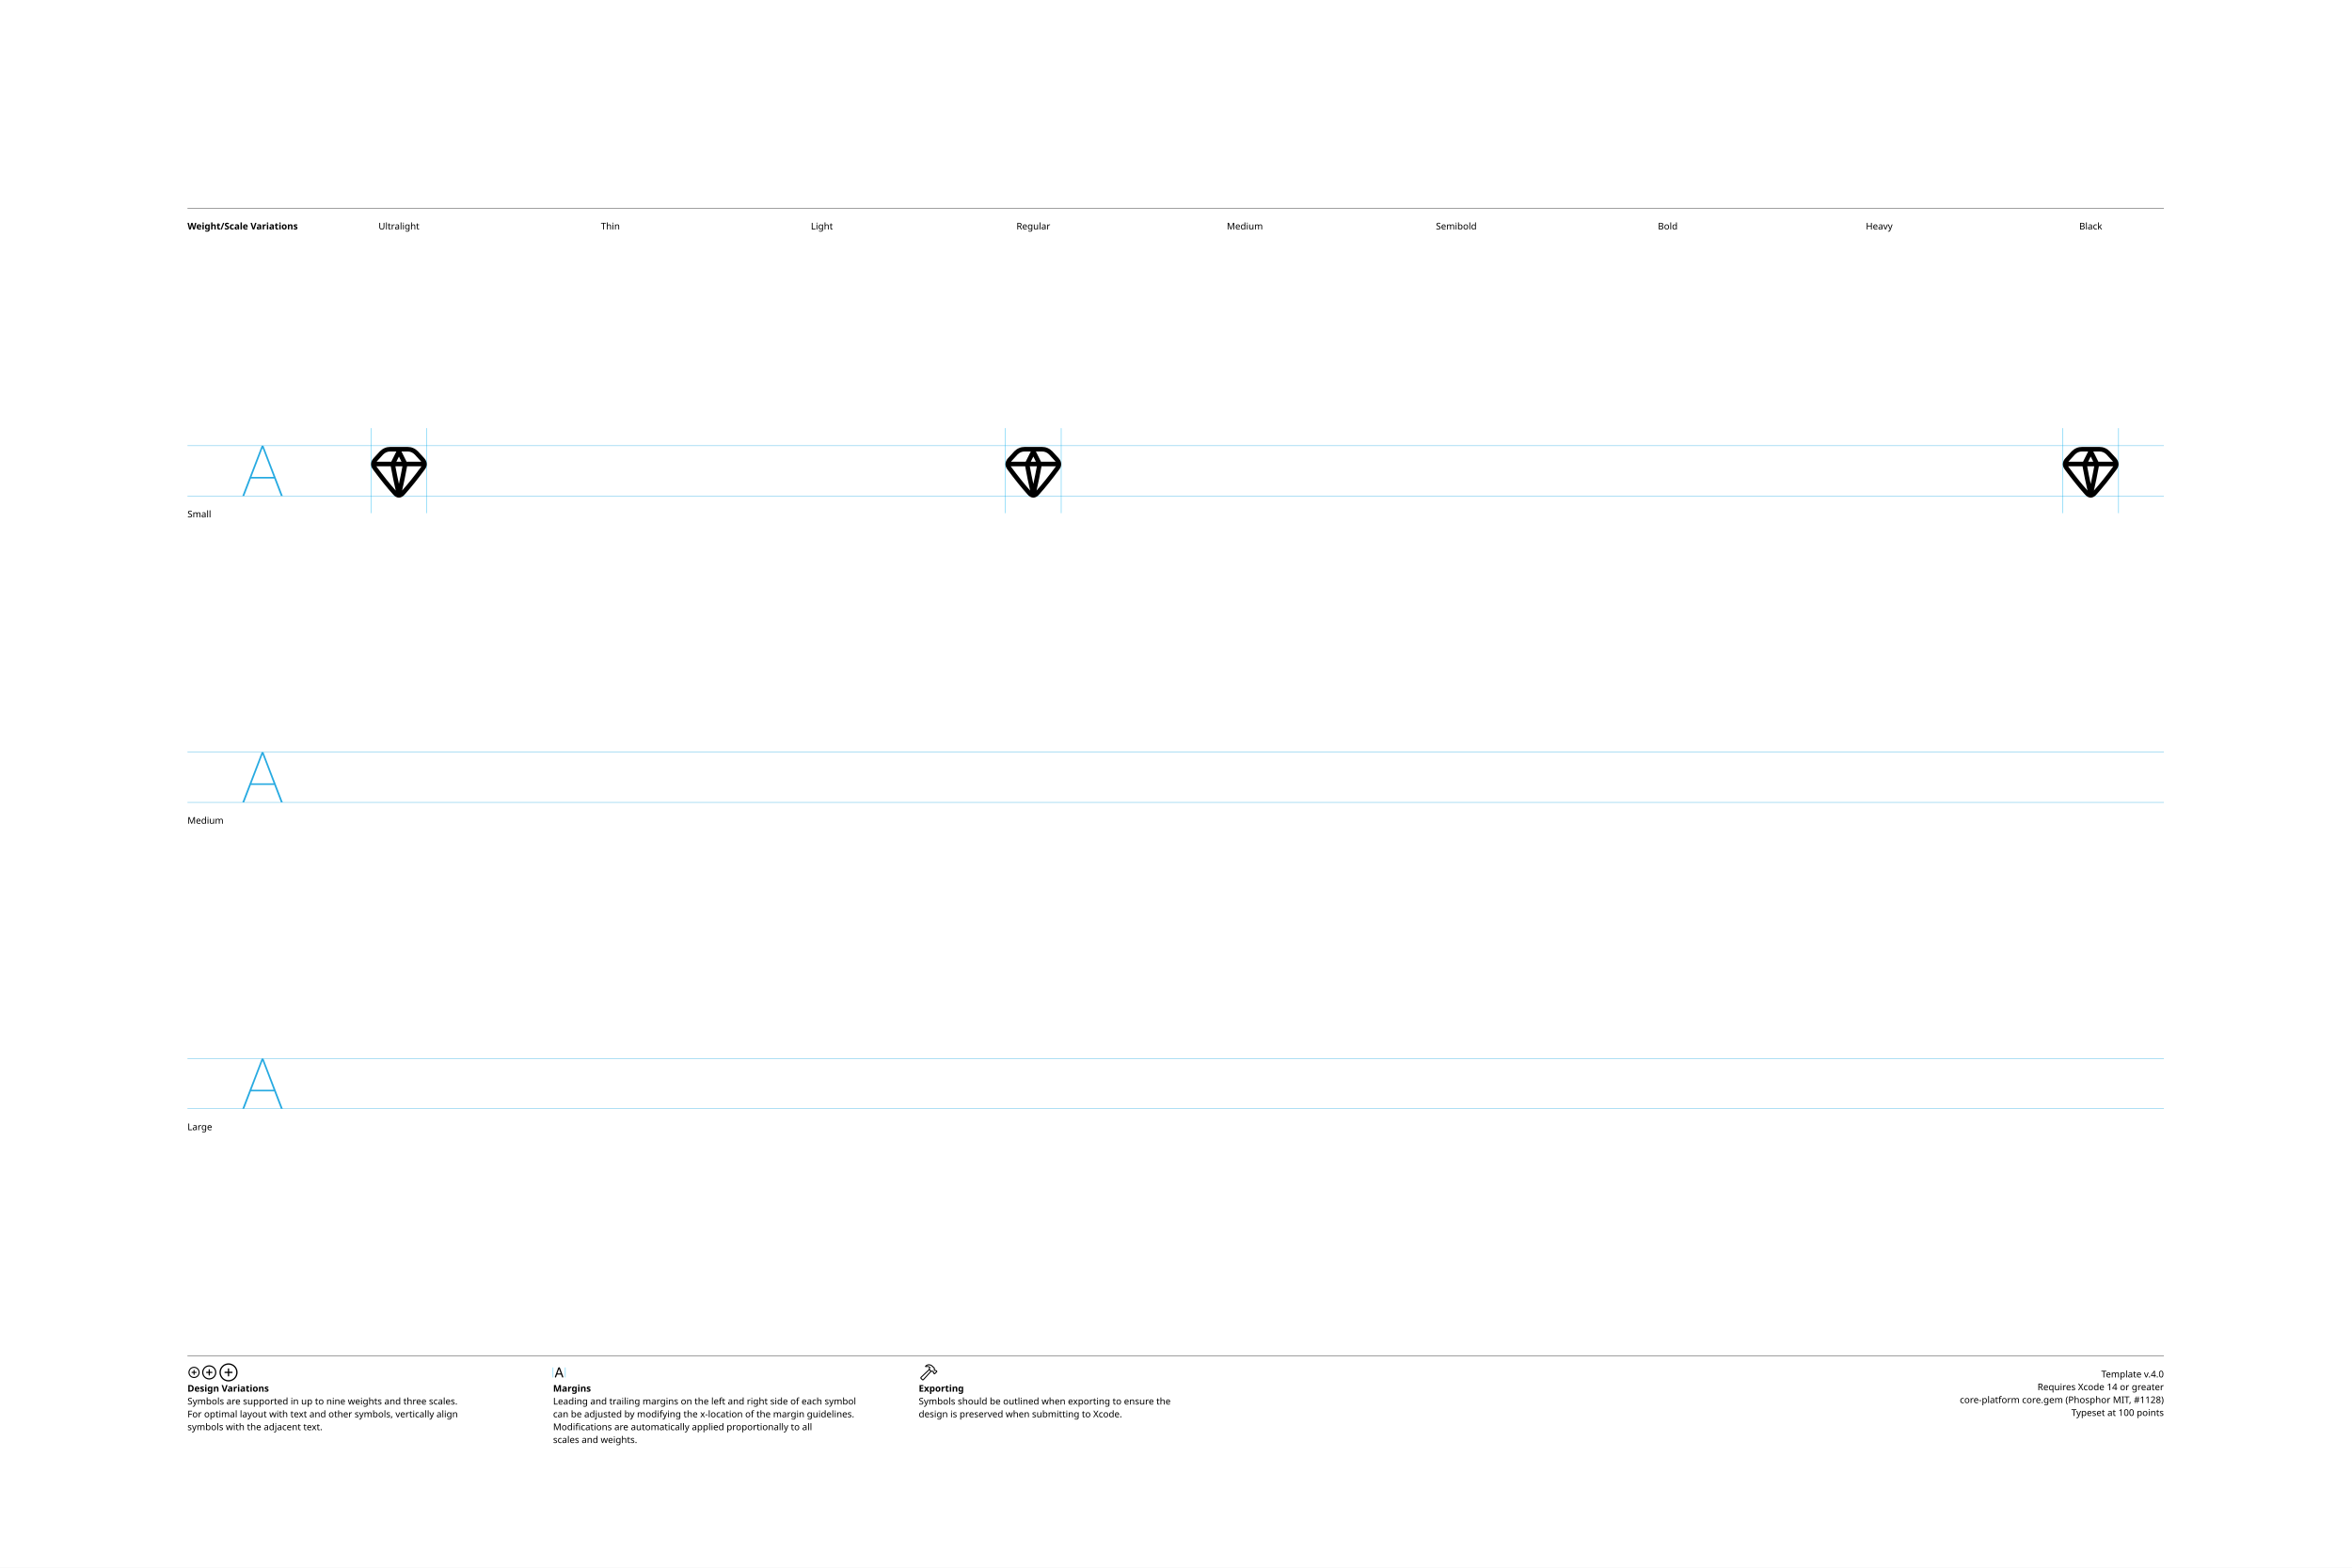
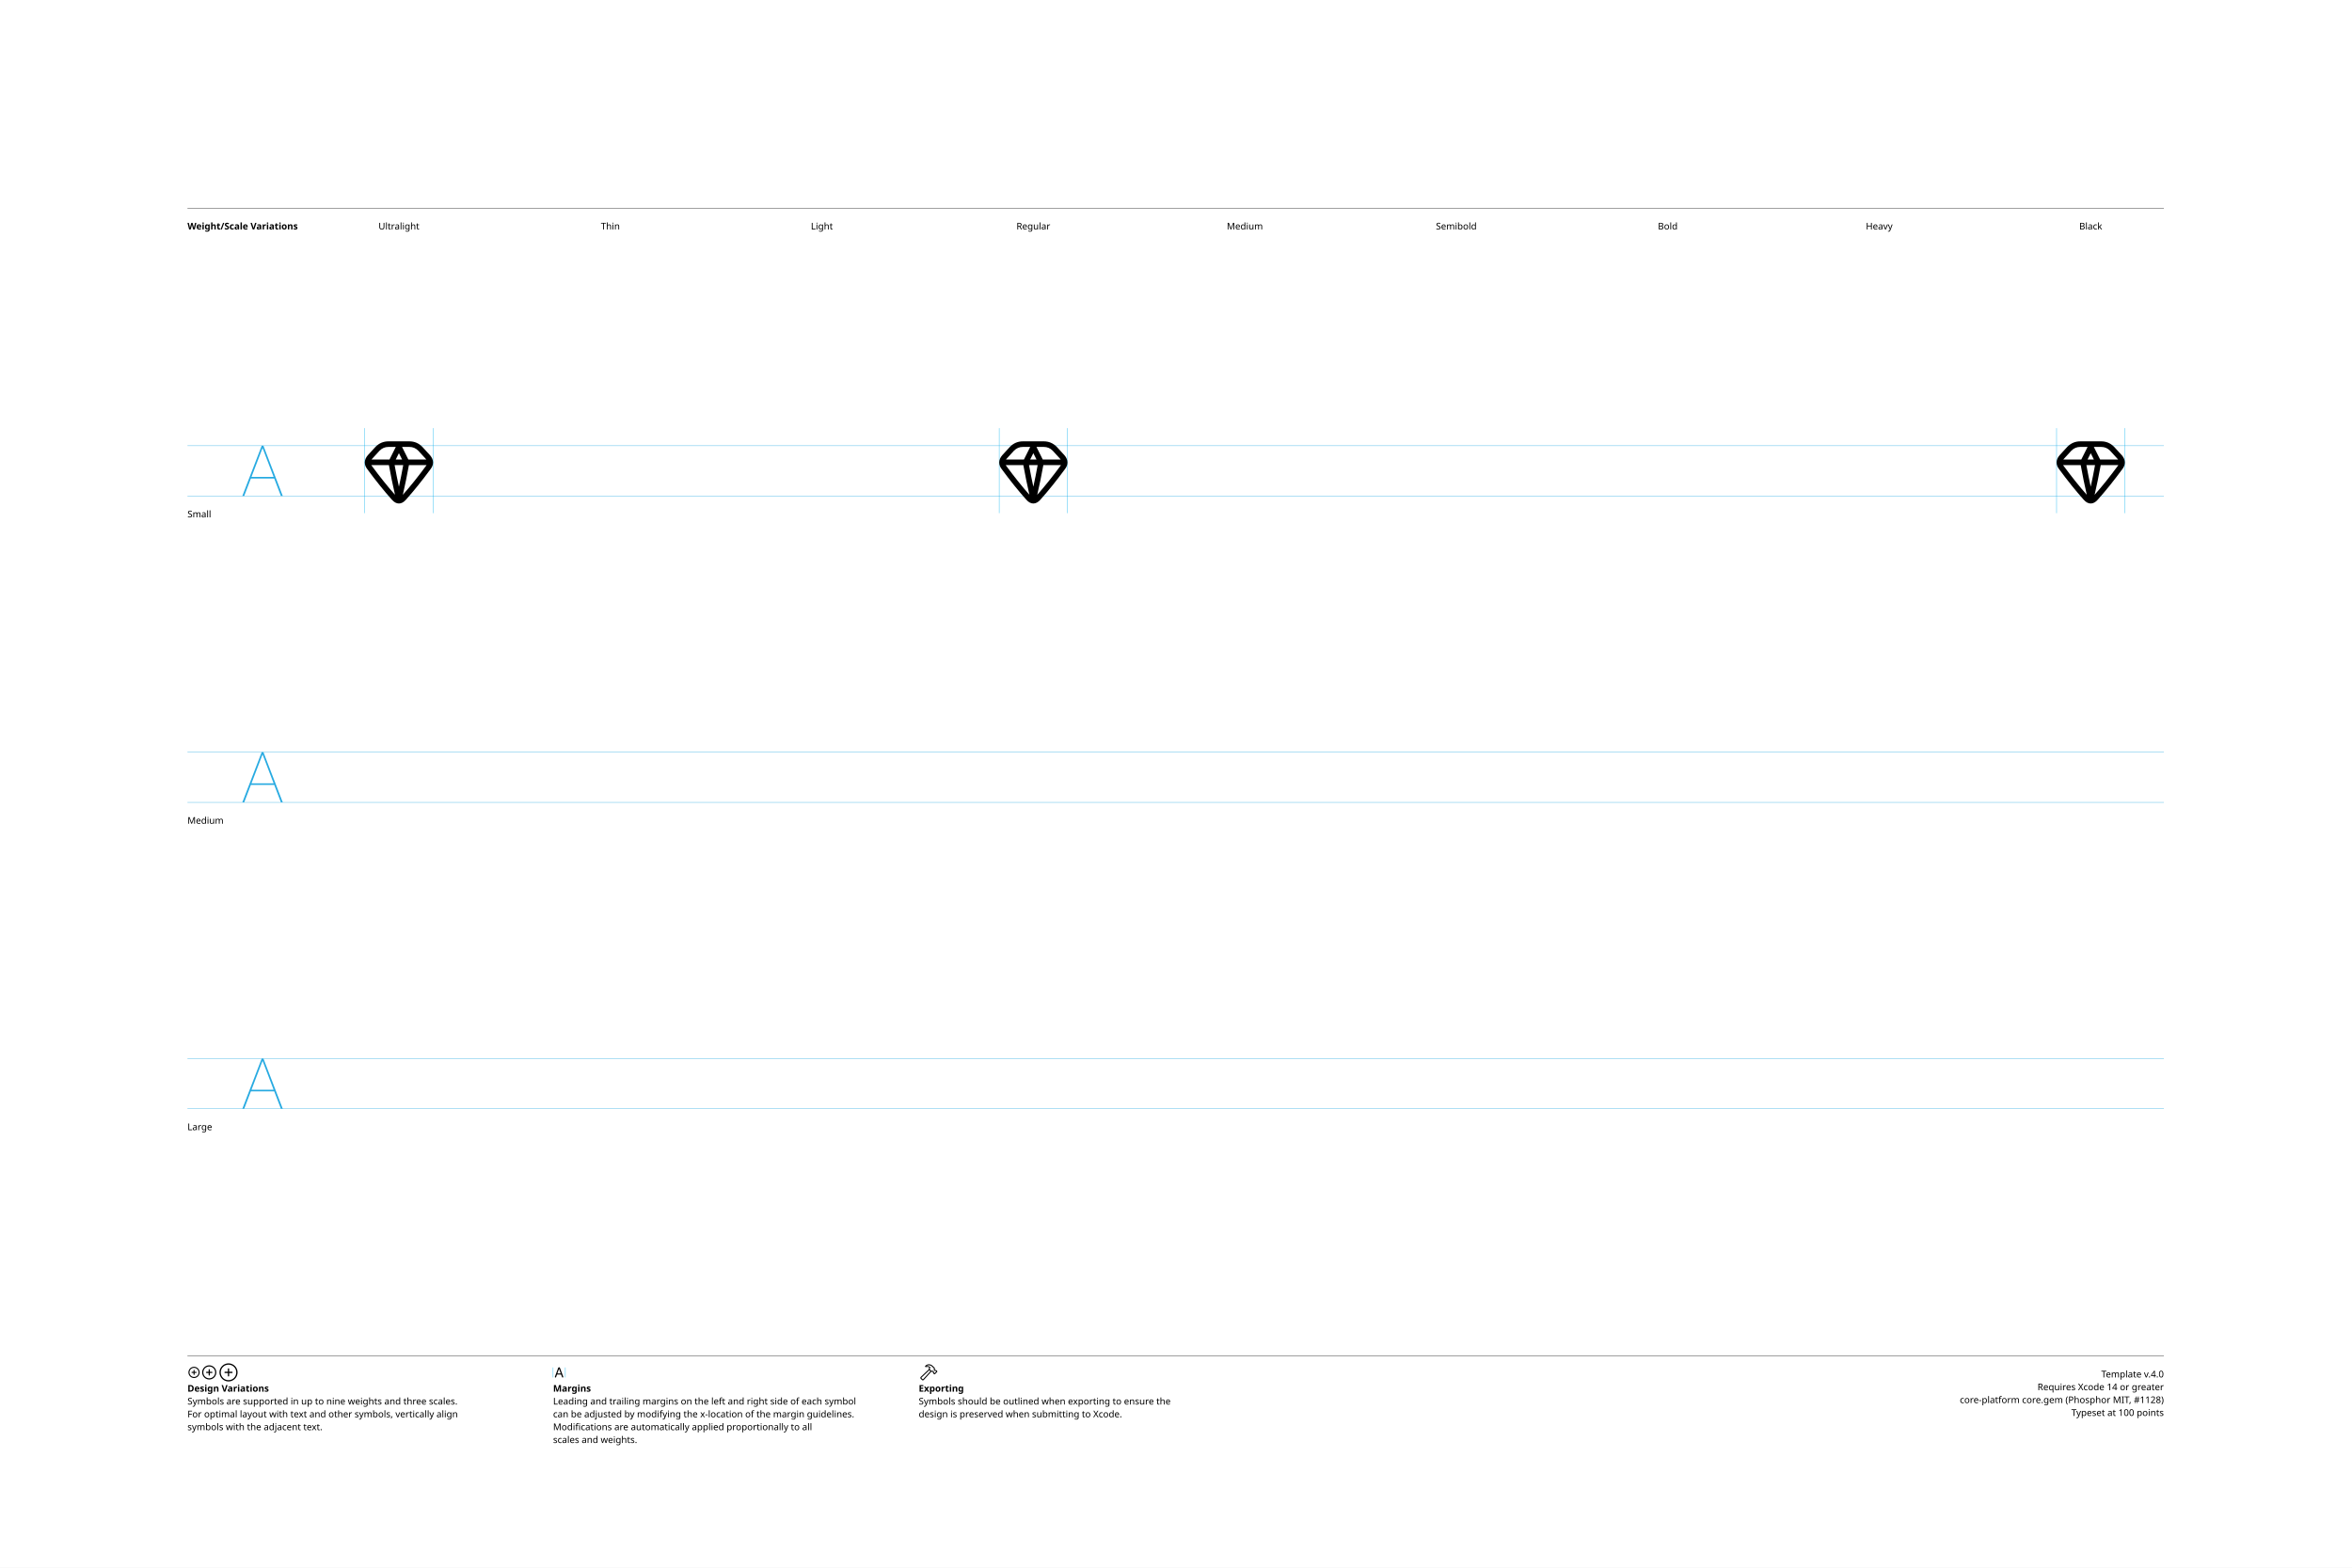
<svg xmlns="http://www.w3.org/2000/svg" version="1.1" width="3300" height="2200">
  <style>.monochrome-0 {fill:#000000}
.multicolor-0:tintColor {fill:#007AFF}
.hierarchical-0:primary {fill:#212121}
.SFSymbolsPreview000000 {fill:#000000;opacity:1.0}
</style>
  <g id="Notes">
    <rect height="2200" id="artboard" style="fill:white;opacity:1" width="3300" x="0" y="0" />
    <line style="fill:none;stroke:black;opacity:1;stroke-width:0.5;" x1="263" x2="3036" y1="292" y2="292" />
    <text style="stroke:none;fill:black;font-family:sans-serif;font-size:13;font-weight:bold;" transform="matrix(1 0 0 1 263 322)">Weight/Scale Variations</text>
    <text style="stroke:none;fill:black;font-family:sans-serif;font-size:13;text-anchor:middle;" transform="matrix(1 0 0 1 559.711 322)">Ultralight</text>
    <text style="stroke:none;fill:black;font-family:sans-serif;font-size:13;text-anchor:middle;" transform="matrix(1 0 0 1 856.422 322)">Thin</text>
    <text style="stroke:none;fill:black;font-family:sans-serif;font-size:13;text-anchor:middle;" transform="matrix(1 0 0 1 1153.13 322)">Light</text>
    <text style="stroke:none;fill:black;font-family:sans-serif;font-size:13;text-anchor:middle;" transform="matrix(1 0 0 1 1449.84 322)">Regular</text>
    <text style="stroke:none;fill:black;font-family:sans-serif;font-size:13;text-anchor:middle;" transform="matrix(1 0 0 1 1746.56 322)">Medium</text>
    <text style="stroke:none;fill:black;font-family:sans-serif;font-size:13;text-anchor:middle;" transform="matrix(1 0 0 1 2043.27 322)">Semibold</text>
    <text style="stroke:none;fill:black;font-family:sans-serif;font-size:13;text-anchor:middle;" transform="matrix(1 0 0 1 2339.98 322)">Bold</text>
    <text style="stroke:none;fill:black;font-family:sans-serif;font-size:13;text-anchor:middle;" transform="matrix(1 0 0 1 2636.69 322)">Heavy</text>
    <text style="stroke:none;fill:black;font-family:sans-serif;font-size:13;text-anchor:middle;" transform="matrix(1 0 0 1 2933.4 322)">Black</text>
    <line style="fill:none;stroke:black;opacity:1;stroke-width:0.5;" x1="263" x2="3036" y1="1903" y2="1903" />
    <g transform="matrix(1 0 0 1 263 1933)">
      <path d="M9.248 0.83C13.555 0.83 17.139-2.744 17.139-7.051C17.139-11.357 13.545-14.932 9.238-14.932C4.941-14.932 1.367-11.357 1.367-7.051C1.367-2.744 4.951 0.83 9.248 0.83ZM9.248-0.654C5.703-0.654 2.871-3.496 2.871-7.051C2.871-10.605 5.693-13.447 9.238-13.447C12.793-13.447 15.645-10.605 15.645-7.051C15.645-3.496 12.803-0.654 9.248-0.654ZM5.654-7.051C5.654-6.621 5.957-6.328 6.406-6.328L8.506-6.328L8.506-4.209C8.506-3.77 8.799-3.467 9.229-3.467C9.678-3.467 9.971-3.77 9.971-4.209L9.971-6.328L12.09-6.328C12.529-6.328 12.832-6.621 12.832-7.051C12.832-7.49 12.529-7.793 12.09-7.793L9.971-7.793L9.971-9.902C9.971-10.352 9.678-10.654 9.229-10.654C8.799-10.654 8.506-10.352 8.506-9.902L8.506-7.793L6.406-7.793C5.957-7.793 5.654-7.49 5.654-7.051Z" />
    </g>
    <g transform="matrix(1 0 0 1 281.867 1933)">
      <path d="M11.709 2.91C17.158 2.91 21.67-1.611 21.67-7.051C21.67-12.5 17.148-17.012 11.699-17.012C6.26-17.012 1.748-12.5 1.748-7.051C1.748-1.611 6.27 2.91 11.709 2.91ZM11.709 1.25C7.1 1.25 3.418-2.441 3.418-7.051C3.418-11.66 7.09-15.352 11.699-15.352C16.309-15.352 20.01-11.66 20.01-7.051C20.01-2.441 16.318 1.25 11.709 1.25ZM7.178-7.051C7.178-6.572 7.51-6.25 8.008-6.25L10.879-6.25L10.879-3.369C10.879-2.881 11.211-2.539 11.69-2.539C12.178-2.539 12.52-2.871 12.52-3.369L12.52-6.25L15.4-6.25C15.889-6.25 16.23-6.572 16.23-7.051C16.23-7.539 15.889-7.881 15.4-7.881L12.52-7.881L12.52-10.752C12.52-11.25 12.178-11.592 11.69-11.592C11.211-11.592 10.879-11.25 10.879-10.752L10.879-7.881L8.008-7.881C7.51-7.881 7.178-7.539 7.178-7.051Z" />
    </g>
    <g transform="matrix(1 0 0 1 305.646 1933)">
      <path d="M14.971 5.664C21.934 5.664 27.695-0.098 27.695-7.051C27.695-14.014 21.924-19.775 14.961-19.775C8.008-19.775 2.256-14.014 2.256-7.051C2.256-0.098 8.018 5.664 14.971 5.664ZM14.971 3.848C8.936 3.848 4.082-1.016 4.082-7.051C4.082-13.096 8.926-17.949 14.961-17.949C21.006-17.949 25.869-13.096 25.869-7.051C25.869-1.016 21.016 3.848 14.971 3.848ZM9.199-7.051C9.199-6.533 9.57-6.172 10.117-6.172L14.062-6.172L14.062-2.217C14.062-1.68 14.434-1.299 14.951-1.299C15.488-1.299 15.859-1.67 15.859-2.217L15.859-6.172L19.814-6.172C20.352-6.172 20.732-6.533 20.732-7.051C20.732-7.598 20.361-7.969 19.814-7.969L15.859-7.969L15.859-11.914C15.859-12.461 15.488-12.842 14.951-12.842C14.434-12.842 14.062-12.461 14.062-11.914L14.062-7.969L10.117-7.969C9.57-7.969 9.199-7.598 9.199-7.051Z" />
    </g>
    <text style="stroke:none;fill:black;font-family:sans-serif;font-size:13;font-weight:bold;" transform="matrix(1 0 0 1 263 1953)">Design Variations</text>
    <text style="stroke:none;fill:black;font-family:sans-serif;font-size:13;" transform="matrix(1 0 0 1 263 1971)">Symbols are supported in up to nine weights and three scales.</text>
    <text style="stroke:none;fill:black;font-family:sans-serif;font-size:13;" transform="matrix(1 0 0 1 263 1989)">For optimal layout with text and other symbols, vertically align</text>
    <text style="stroke:none;fill:black;font-family:sans-serif;font-size:13;" transform="matrix(1 0 0 1 263 2007)">symbols with the adjacent text.</text>
    <line style="fill:none;stroke:#00AEEF;stroke-width:0.5;opacity:1.0;" x1="776" x2="776" y1="1919" y2="1933" />
    <g transform="matrix(1 0 0 1 776 1933)">
      <path d="M3.311 0.156C3.828 0.156 4.082-0.039 4.268-0.586L5.527-4.033L11.289-4.033L12.549-0.586C12.734-0.039 12.988 0.156 13.496 0.156C14.014 0.156 14.346-0.156 14.346-0.645C14.346-0.811 14.316-0.967 14.238-1.172L9.658-13.369C9.434-13.965 9.033-14.268 8.408-14.268C7.803-14.268 7.393-13.975 7.178-13.379L2.598-1.162C2.52-0.957 2.49-0.801 2.49-0.635C2.49-0.146 2.803 0.156 3.311 0.156ZM6.006-5.518L8.379-12.09L8.428-12.09L10.801-5.518Z" />
    </g>
    <line style="fill:none;stroke:#00AEEF;stroke-width:0.5;opacity:1.0;" x1="793.197" x2="793.197" y1="1919" y2="1933" />
    <text style="stroke:none;fill:black;font-family:sans-serif;font-size:13;font-weight:bold;" transform="matrix(1 0 0 1 776 1953)">Margins</text>
    <text style="stroke:none;fill:black;font-family:sans-serif;font-size:13;" transform="matrix(1 0 0 1 776 1971)">Leading and trailing margins on the left and right side of each symbol</text>
    <text style="stroke:none;fill:black;font-family:sans-serif;font-size:13;" transform="matrix(1 0 0 1 776 1989)">can be adjusted by modifying the x-location of the margin guidelines.</text>
    <text style="stroke:none;fill:black;font-family:sans-serif;font-size:13;" transform="matrix(1 0 0 1 776 2007)">Modifications are automatically applied proportionally to all</text>
    <text style="stroke:none;fill:black;font-family:sans-serif;font-size:13;" transform="matrix(1 0 0 1 776 2025)">scales and weights.</text>
    <g transform="matrix(1 0 0 1 1289 1933)">
      <path d="M2.842 1.865L4.541 3.574C5.4 4.443 6.387 4.385 7.314 3.359L18.008-8.428L17.041-9.404L6.426 2.275C6.074 2.676 5.742 2.773 5.273 2.305L4.102 1.143C3.633 0.684 3.74 0.342 4.141-0.02L15.615-10.82L14.639-11.787L3.047-0.898C2.061 0.02 1.982 0.996 2.842 1.865ZM9.258-16.328C8.838-15.918 8.809-15.342 9.043-14.951C9.277-14.59 9.736-14.355 10.381-14.521C11.846-14.863 13.369-14.922 14.795-13.984L14.209-12.529C13.867-11.699 14.043-11.113 14.58-10.566L16.875-8.252C17.363-7.764 17.773-7.744 18.34-7.842L19.404-8.037L20.068-7.363L20.029-6.807C19.99-6.309 20.117-5.928 20.605-5.449L21.367-4.707C21.846-4.229 22.461-4.199 22.93-4.668L25.84-7.588C26.309-8.057 26.289-8.652 25.811-9.131L25.039-9.893C24.561-10.371 24.189-10.527 23.711-10.488L23.135-10.44L22.49-11.074L22.734-12.197C22.861-12.764 22.705-13.203 22.119-13.789L19.922-15.977C16.582-19.297 12.148-19.219 9.258-16.328ZM10.752-15.957C13.184-17.734 16.475-17.432 18.701-15.205L21.133-12.793C21.367-12.559 21.406-12.373 21.338-12.031L21.016-10.547L22.52-9.062L23.506-9.121C23.76-9.131 23.838-9.111 24.033-8.916L24.609-8.34L22.168-5.898L21.592-6.475C21.396-6.67 21.367-6.748 21.377-7.012L21.445-7.988L19.951-9.473L18.428-9.219C18.105-9.15 17.959-9.18 17.715-9.414L15.713-11.416C15.459-11.65 15.43-11.816 15.586-12.188L16.465-14.277C14.902-15.732 12.871-16.357 10.84-15.762C10.684-15.723 10.625-15.85 10.752-15.957Z" />
    </g>
    <text style="stroke:none;fill:black;font-family:sans-serif;font-size:13;font-weight:bold;" transform="matrix(1 0 0 1 1289 1953)">Exporting</text>
    <text style="stroke:none;fill:black;font-family:sans-serif;font-size:13;" transform="matrix(1 0 0 1 1289 1971)">Symbols should be outlined when exporting to ensure the</text>
    <text style="stroke:none;fill:black;font-family:sans-serif;font-size:13;" transform="matrix(1 0 0 1 1289 1989)">design is preserved when submitting to Xcode.</text>
    <text id="template-version" style="stroke:none;fill:black;font-family:sans-serif;font-size:13;text-anchor:end;" transform="matrix(1 0 0 1 3036 1933)">Template v.4.0</text>
    <text style="stroke:none;fill:black;font-family:sans-serif;font-size:13;text-anchor:end;" transform="matrix(1 0 0 1 3036 1951)">Requires Xcode 14 or greater</text>
    <text id="descriptive-name" style="stroke:none;fill:black;font-family:sans-serif;font-size:13;text-anchor:end;" transform="matrix(1 0 0 1 3036 1969)">core-platform core.gem (Phosphor MIT, #1128)</text>
    <text style="stroke:none;fill:black;font-family:sans-serif;font-size:13;text-anchor:end;" transform="matrix(1 0 0 1 3036 1987)">Typeset at 100 points</text>
    <text style="stroke:none;fill:black;font-family:sans-serif;font-size:13;" transform="matrix(1 0 0 1 263 726)">Small</text>
    <text style="stroke:none;fill:black;font-family:sans-serif;font-size:13;" transform="matrix(1 0 0 1 263 1156)">Medium</text>
    <text style="stroke:none;fill:black;font-family:sans-serif;font-size:13;" transform="matrix(1 0 0 1 263 1586)">Large</text>
  </g>
  <g id="Guides">
    <g id="H-reference" style="fill:#27AAE1;stroke:none;" transform="matrix(1 0 0 1 339 696)">
      <path d="M0.994 0L3.638 0L29.328-67.132L30.03-67.132L30.03-70.459L28.123-70.459ZM11.688-24.48L46.981-24.48L46.231-26.729L12.438-26.729ZM55.12 0L57.764 0L30.638-70.459L29.433-70.459L29.433-67.132Z" />
    </g>
    <line id="Baseline-S" style="fill:none;stroke:#27AAE1;opacity:1;stroke-width:0.5;" x1="263" x2="3036" y1="696" y2="696" />
    <line id="Capline-S" style="fill:none;stroke:#27AAE1;opacity:1;stroke-width:0.5;" x1="263" x2="3036" y1="625.541" y2="625.541" />
    <g id="H-reference" style="fill:#27AAE1;stroke:none;" transform="matrix(1 0 0 1 339 1126)">
      <path d="M0.994 0L3.638 0L29.328-67.132L30.03-67.132L30.03-70.459L28.123-70.459ZM11.688-24.48L46.981-24.48L46.231-26.729L12.438-26.729ZM55.12 0L57.764 0L30.638-70.459L29.433-70.459L29.433-67.132Z" />
    </g>
    <line id="Baseline-M" style="fill:none;stroke:#27AAE1;opacity:1;stroke-width:0.5;" x1="263" x2="3036" y1="1126" y2="1126" />
    <line id="Capline-M" style="fill:none;stroke:#27AAE1;opacity:1;stroke-width:0.5;" x1="263" x2="3036" y1="1055.54" y2="1055.54" />
    <g id="H-reference" style="fill:#27AAE1;stroke:none;" transform="matrix(1 0 0 1 339 1556)">
      <path d="M0.994 0L3.638 0L29.328-67.132L30.03-67.132L30.03-70.459L28.123-70.459ZM11.688-24.48L46.981-24.48L46.231-26.729L12.438-26.729ZM55.12 0L57.764 0L30.638-70.459L29.433-70.459L29.433-67.132Z" />
    </g>
    <line id="Baseline-L" style="fill:none;stroke:#27AAE1;opacity:1;stroke-width:0.5;" x1="263" x2="3036" y1="1556" y2="1556" />
    <line id="Capline-L" style="fill:none;stroke:#27AAE1;opacity:1;stroke-width:0.5;" x1="263" x2="3036" y1="1485.54" y2="1485.54" />
-     <line id="left-margin-Ultralight-S" style="fill:none;stroke:#00AEEF;stroke-width:0.5;opacity:1.0;" x1="520.607" x2="520.607" y1="600.785" y2="720.121" />
-     <line id="right-margin-Ultralight-S" style="fill:none;stroke:#00AEEF;stroke-width:0.5;opacity:1.0;" x1="598.815" x2="598.815" y1="600.785" y2="720.121" />
-     <line id="left-margin-Regular-S" style="fill:none;stroke:#00AEEF;stroke-width:0.5;opacity:1.0;" x1="1410.736" x2="1410.736" y1="600.785" y2="720.121" />
-     <line id="right-margin-Regular-S" style="fill:none;stroke:#00AEEF;stroke-width:0.5;opacity:1.0;" x1="1488.944" x2="1488.944" y1="600.785" y2="720.121" />
-     <line id="left-margin-Black-S" style="fill:none;stroke:#00AEEF;stroke-width:0.5;opacity:1.0;" x1="2894.296" x2="2894.296" y1="600.785" y2="720.121" />
-     <line id="right-margin-Black-S" style="fill:none;stroke:#00AEEF;stroke-width:0.5;opacity:1.0;" x1="2972.504" x2="2972.504" y1="600.785" y2="720.121" />
+     <line id="left-margin-Ultralight-S" style="fill:none;stroke:#00AEEF;stroke-width:0.5;opacity:1.0;" x1="511.808" x2="511.808" y1="600.785" y2="720.121" />
+     <line id="right-margin-Ultralight-S" style="fill:none;stroke:#00AEEF;stroke-width:0.5;opacity:1.0;" x1="607.614" x2="607.614" y1="600.785" y2="720.121" />
+     <line id="left-margin-Regular-S" style="fill:none;stroke:#00AEEF;stroke-width:0.5;opacity:1.0;" x1="1401.937" x2="1401.937" y1="600.785" y2="720.121" />
+     <line id="right-margin-Regular-S" style="fill:none;stroke:#00AEEF;stroke-width:0.5;opacity:1.0;" x1="1497.743" x2="1497.743" y1="600.785" y2="720.121" />
+     <line id="left-margin-Black-S" style="fill:none;stroke:#00AEEF;stroke-width:0.5;opacity:1.0;" x1="2885.497" x2="2885.497" y1="600.785" y2="720.121" />
+     <line id="right-margin-Black-S" style="fill:none;stroke:#00AEEF;stroke-width:0.5;opacity:1.0;" x1="2981.303" x2="2981.303" y1="600.785" y2="720.121" />
  </g>
  <g id="Symbols">
-     <g id="Ultralight-S" transform="matrix(1 0 0 1 520.607 696)">
-       <path class="monochrome-0 multicolor-0:tintColor hierarchical-0:primary SFSymbolsPreview000000" d="M65.767 -62.692C65.8 -62.659 65.832 -62.626 65.863 -62.592L74.663 -52.992L74.722 -52.925C79.188 -47.772 79.379 -42.051 75.203 -36.83L75.283 -36.935C65.625 -23.789 56.227 -12.109 47.112 -1.922C42.104 3.801 36.104 3.801 31.119 -1.896C21.981 -12.109 12.584 -23.789 2.925 -36.935L3.005 -36.83C-1.171 -42.051 -0.98 -47.772 3.486 -52.925L3.545 -52.992L12.345 -62.592C12.377 -62.626 12.409 -62.659 12.441 -62.692C16.505 -66.755 21.45 -68.83 27.104 -68.83L51.104 -68.83C56.758 -68.83 61.704 -66.755 65.767 -62.692ZM50.565 -41.629C48.419 -29.75 46.093 -18.403 43.586 -7.599C52.182 -17.297 61.03 -28.344 70.125 -40.724C70.151 -40.759 70.178 -40.794 70.205 -40.829C70.423 -41.1 70.618 -41.367 70.785 -41.629ZM7.423 -41.629C7.59 -41.367 7.786 -41.1 8.003 -40.829C8.03 -40.794 8.057 -40.759 8.083 -40.724C17.171 -28.354 26.013 -17.314 34.623 -7.599C32.115 -18.403 29.79 -29.75 27.643 -41.629ZM34.152 -41.629C35.703 -33.074 37.354 -24.82 39.104 -16.867C40.854 -24.82 42.505 -33.074 44.056 -41.629ZM27.104 -62.43C23.17 -62.43 19.857 -61.045 16.993 -58.19L8.307 -48.716C8.106 -48.483 7.921 -48.254 7.758 -48.029L28.327 -48.029L35.527 -62.429ZM35.482 -48.029L42.727 -48.029L39.104 -55.274ZM42.682 -62.429L49.882 -48.029L70.45 -48.029C70.288 -48.254 70.103 -48.483 69.901 -48.716L61.216 -58.19C58.352 -61.045 55.039 -62.43 51.104 -62.43Z" />
+     <g id="Ultralight-S" transform="matrix(1 0 0 1 511.808 696)">
+       <path class="monochrome-0 multicolor-0:tintColor hierarchical-0:primary SFSymbolsPreview000000" d="M80.565 -69.123C80.605 -69.083 80.644 -69.042 80.682 -69L91.462 -57.24L91.535 -57.159C97.006 -50.846 97.239 -43.838 92.124 -37.443L92.222 -37.571C80.39 -21.467 68.879 -7.159 57.713 5.32C51.578 12.331 44.228 12.331 38.121 5.352C26.927 -7.159 15.415 -21.467 3.584 -37.571L3.682 -37.443C-1.434 -43.838 -1.201 -50.846 4.27 -57.159L4.343 -57.24L15.123 -69C15.161 -69.042 15.201 -69.083 15.241 -69.123C20.218 -74.101 26.277 -76.642 33.203 -76.642L62.603 -76.642C69.529 -76.642 75.587 -74.101 80.565 -69.123ZM61.942 -43.322C59.313 -28.769 56.464 -14.87 53.392 -1.634C63.922 -13.514 74.761 -27.047 85.904 -42.212C85.935 -42.256 85.968 -42.298 86.002 -42.34C86.268 -42.673 86.508 -43 86.712 -43.322ZM9.094 -43.322C9.298 -43 9.537 -42.673 9.804 -42.34C9.837 -42.298 9.87 -42.256 9.902 -42.212C21.035 -27.059 31.866 -13.535 42.413 -1.634C39.341 -14.87 36.492 -28.769 33.863 -43.322ZM41.837 -43.322C43.737 -32.841 45.759 -22.729 47.903 -12.988C50.047 -22.729 52.069 -32.841 53.969 -43.322ZM33.203 -68.802C28.383 -68.802 24.324 -67.106 20.816 -63.609L10.177 -52.002C9.929 -51.717 9.703 -51.436 9.503 -51.162L34.7 -51.162L43.52 -68.802ZM43.465 -51.162L52.34 -51.162L47.903 -60.036ZM52.285 -68.802L61.105 -51.162L86.302 -51.162C86.103 -51.436 85.876 -51.717 85.629 -52.002L74.989 -63.609C71.481 -67.106 67.423 -68.802 62.603 -68.802Z" />
    </g>
-     <g id="Regular-S" transform="matrix(1 0 0 1 1410.736 696)">
-       <path class="monochrome-0 multicolor-0:tintColor hierarchical-0:primary SFSymbolsPreview000000" d="M65.767 -62.692C65.8 -62.659 65.832 -62.626 65.863 -62.592L74.663 -52.992L74.722 -52.925C79.188 -47.772 79.379 -42.051 75.203 -36.83L75.283 -36.935C65.625 -23.789 56.227 -12.109 47.112 -1.922C42.104 3.801 36.104 3.801 31.119 -1.896C21.981 -12.109 12.584 -23.789 2.925 -36.935L3.005 -36.83C-1.171 -42.051 -0.98 -47.772 3.486 -52.925L3.545 -52.992L12.345 -62.592C12.377 -62.626 12.409 -62.659 12.441 -62.692C16.505 -66.755 21.45 -68.83 27.104 -68.83L51.104 -68.83C56.758 -68.83 61.704 -66.755 65.767 -62.692ZM50.565 -41.629C48.419 -29.75 46.093 -18.403 43.586 -7.599C52.182 -17.297 61.03 -28.344 70.125 -40.724C70.151 -40.759 70.178 -40.794 70.205 -40.829C70.423 -41.1 70.618 -41.367 70.785 -41.629ZM7.423 -41.629C7.59 -41.367 7.786 -41.1 8.003 -40.829C8.03 -40.794 8.057 -40.759 8.083 -40.724C17.171 -28.354 26.013 -17.314 34.623 -7.599C32.115 -18.403 29.79 -29.75 27.643 -41.629ZM34.152 -41.629C35.703 -33.074 37.354 -24.82 39.104 -16.867C40.854 -24.82 42.505 -33.074 44.056 -41.629ZM27.104 -62.43C23.17 -62.43 19.857 -61.045 16.993 -58.19L8.307 -48.716C8.106 -48.483 7.921 -48.254 7.758 -48.029L28.327 -48.029L35.527 -62.429ZM35.482 -48.029L42.727 -48.029L39.104 -55.274ZM42.682 -62.429L49.882 -48.029L70.45 -48.029C70.288 -48.254 70.103 -48.483 69.901 -48.716L61.216 -58.19C58.352 -61.045 55.039 -62.43 51.104 -62.43Z" />
+     <g id="Regular-S" transform="matrix(1 0 0 1 1401.937 696)">
+       <path class="monochrome-0 multicolor-0:tintColor hierarchical-0:primary SFSymbolsPreview000000" d="M80.565 -69.123C80.605 -69.083 80.644 -69.042 80.682 -69L91.462 -57.24L91.535 -57.159C97.006 -50.846 97.239 -43.838 92.124 -37.443L92.222 -37.571C80.39 -21.467 68.879 -7.159 57.713 5.32C51.578 12.331 44.228 12.331 38.121 5.352C26.927 -7.159 15.415 -21.467 3.584 -37.571L3.682 -37.443C-1.434 -43.838 -1.201 -50.846 4.27 -57.159L4.343 -57.24L15.123 -69C15.161 -69.042 15.201 -69.083 15.241 -69.123C20.218 -74.101 26.277 -76.642 33.203 -76.642L62.603 -76.642C69.529 -76.642 75.587 -74.101 80.565 -69.123ZM61.942 -43.322C59.313 -28.769 56.464 -14.87 53.392 -1.634C63.922 -13.514 74.761 -27.047 85.904 -42.212C85.935 -42.256 85.968 -42.298 86.002 -42.34C86.268 -42.673 86.508 -43 86.712 -43.322ZM9.094 -43.322C9.298 -43 9.537 -42.673 9.804 -42.34C9.837 -42.298 9.87 -42.256 9.902 -42.212C21.035 -27.059 31.866 -13.535 42.413 -1.634C39.341 -14.87 36.492 -28.769 33.863 -43.322ZM41.837 -43.322C43.737 -32.841 45.759 -22.729 47.903 -12.988C50.047 -22.729 52.069 -32.841 53.969 -43.322ZM33.203 -68.802C28.383 -68.802 24.324 -67.106 20.816 -63.609L10.177 -52.002C9.929 -51.717 9.703 -51.436 9.503 -51.162L34.7 -51.162L43.52 -68.802ZM43.465 -51.162L52.34 -51.162L47.903 -60.036ZM52.285 -68.802L61.105 -51.162L86.302 -51.162C86.103 -51.436 85.876 -51.717 85.629 -52.002L74.989 -63.609C71.481 -67.106 67.423 -68.802 62.603 -68.802Z" />
    </g>
-     <g id="Black-S" transform="matrix(1 0 0 1 2894.296 696)">
-       <path class="monochrome-0 multicolor-0:tintColor hierarchical-0:primary SFSymbolsPreview000000" d="M65.767 -62.692C65.8 -62.659 65.832 -62.626 65.863 -62.592L74.663 -52.992L74.722 -52.925C79.188 -47.772 79.379 -42.051 75.203 -36.83L75.283 -36.935C65.625 -23.789 56.227 -12.109 47.112 -1.922C42.104 3.801 36.104 3.801 31.119 -1.896C21.981 -12.109 12.584 -23.789 2.925 -36.935L3.005 -36.83C-1.171 -42.051 -0.98 -47.772 3.486 -52.925L3.545 -52.992L12.345 -62.592C12.377 -62.626 12.409 -62.659 12.441 -62.692C16.505 -66.755 21.45 -68.83 27.104 -68.83L51.104 -68.83C56.758 -68.83 61.704 -66.755 65.767 -62.692ZM50.565 -41.629C48.419 -29.75 46.093 -18.403 43.586 -7.599C52.182 -17.297 61.03 -28.344 70.125 -40.724C70.151 -40.759 70.178 -40.794 70.205 -40.829C70.423 -41.1 70.618 -41.367 70.785 -41.629ZM7.423 -41.629C7.59 -41.367 7.786 -41.1 8.003 -40.829C8.03 -40.794 8.057 -40.759 8.083 -40.724C17.171 -28.354 26.013 -17.314 34.623 -7.599C32.115 -18.403 29.79 -29.75 27.643 -41.629ZM34.152 -41.629C35.703 -33.074 37.354 -24.82 39.104 -16.867C40.854 -24.82 42.505 -33.074 44.056 -41.629ZM27.104 -62.43C23.17 -62.43 19.857 -61.045 16.993 -58.19L8.307 -48.716C8.106 -48.483 7.921 -48.254 7.758 -48.029L28.327 -48.029L35.527 -62.429ZM35.482 -48.029L42.727 -48.029L39.104 -55.274ZM42.682 -62.429L49.882 -48.029L70.45 -48.029C70.288 -48.254 70.103 -48.483 69.901 -48.716L61.216 -58.19C58.352 -61.045 55.039 -62.43 51.104 -62.43Z" />
+     <g id="Black-S" transform="matrix(1 0 0 1 2885.497 696)">
+       <path class="monochrome-0 multicolor-0:tintColor hierarchical-0:primary SFSymbolsPreview000000" d="M80.565 -69.123C80.605 -69.083 80.644 -69.042 80.682 -69L91.462 -57.24L91.535 -57.159C97.006 -50.846 97.239 -43.838 92.124 -37.443L92.222 -37.571C80.39 -21.467 68.879 -7.159 57.713 5.32C51.578 12.331 44.228 12.331 38.121 5.352C26.927 -7.159 15.415 -21.467 3.584 -37.571L3.682 -37.443C-1.434 -43.838 -1.201 -50.846 4.27 -57.159L4.343 -57.24L15.123 -69C15.161 -69.042 15.201 -69.083 15.241 -69.123C20.218 -74.101 26.277 -76.642 33.203 -76.642L62.603 -76.642C69.529 -76.642 75.587 -74.101 80.565 -69.123ZM61.942 -43.322C59.313 -28.769 56.464 -14.87 53.392 -1.634C63.922 -13.514 74.761 -27.047 85.904 -42.212C85.935 -42.256 85.968 -42.298 86.002 -42.34C86.268 -42.673 86.508 -43 86.712 -43.322ZM9.094 -43.322C9.298 -43 9.537 -42.673 9.804 -42.34C9.837 -42.298 9.87 -42.256 9.902 -42.212C21.035 -27.059 31.866 -13.535 42.413 -1.634C39.341 -14.87 36.492 -28.769 33.863 -43.322ZM41.837 -43.322C43.737 -32.841 45.759 -22.729 47.903 -12.988C50.047 -22.729 52.069 -32.841 53.969 -43.322ZM33.203 -68.802C28.383 -68.802 24.324 -67.106 20.816 -63.609L10.177 -52.002C9.929 -51.717 9.703 -51.436 9.503 -51.162L34.7 -51.162L43.52 -68.802ZM43.465 -51.162L52.34 -51.162L47.903 -60.036ZM52.285 -68.802L61.105 -51.162L86.302 -51.162C86.103 -51.436 85.876 -51.717 85.629 -52.002L74.989 -63.609C71.481 -67.106 67.423 -68.802 62.603 -68.802Z" />
    </g>
  </g>
</svg>
